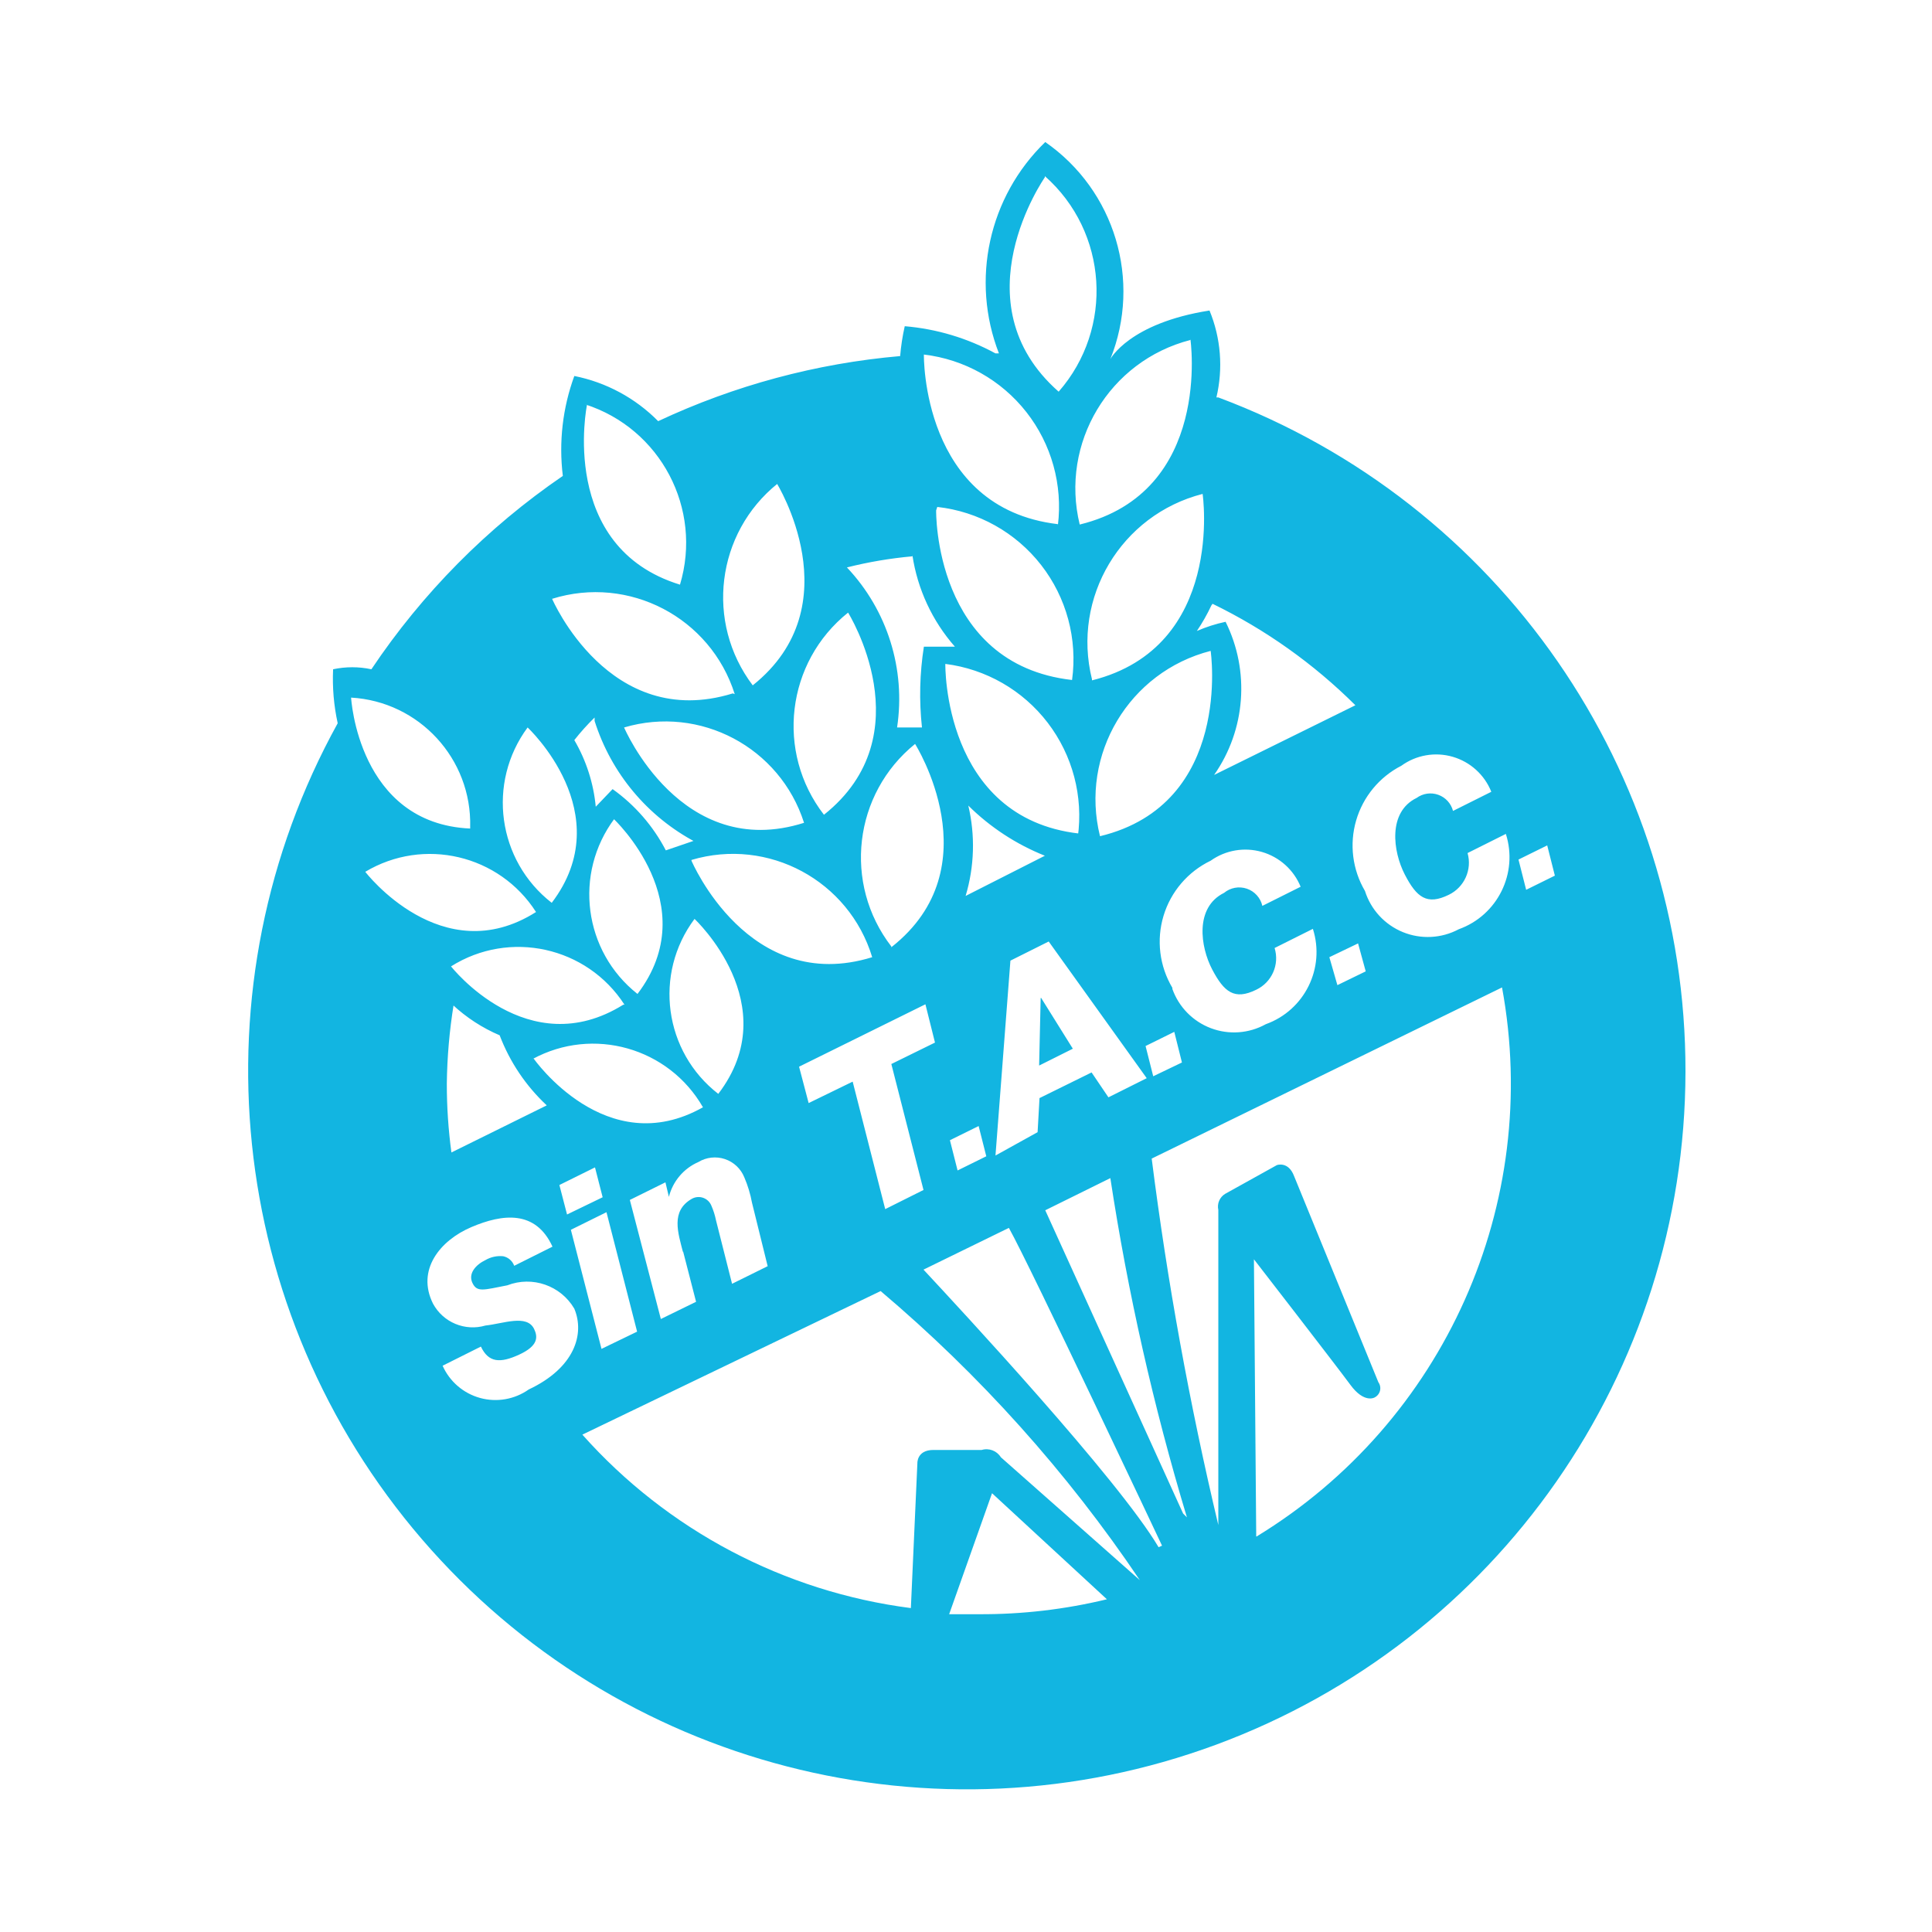
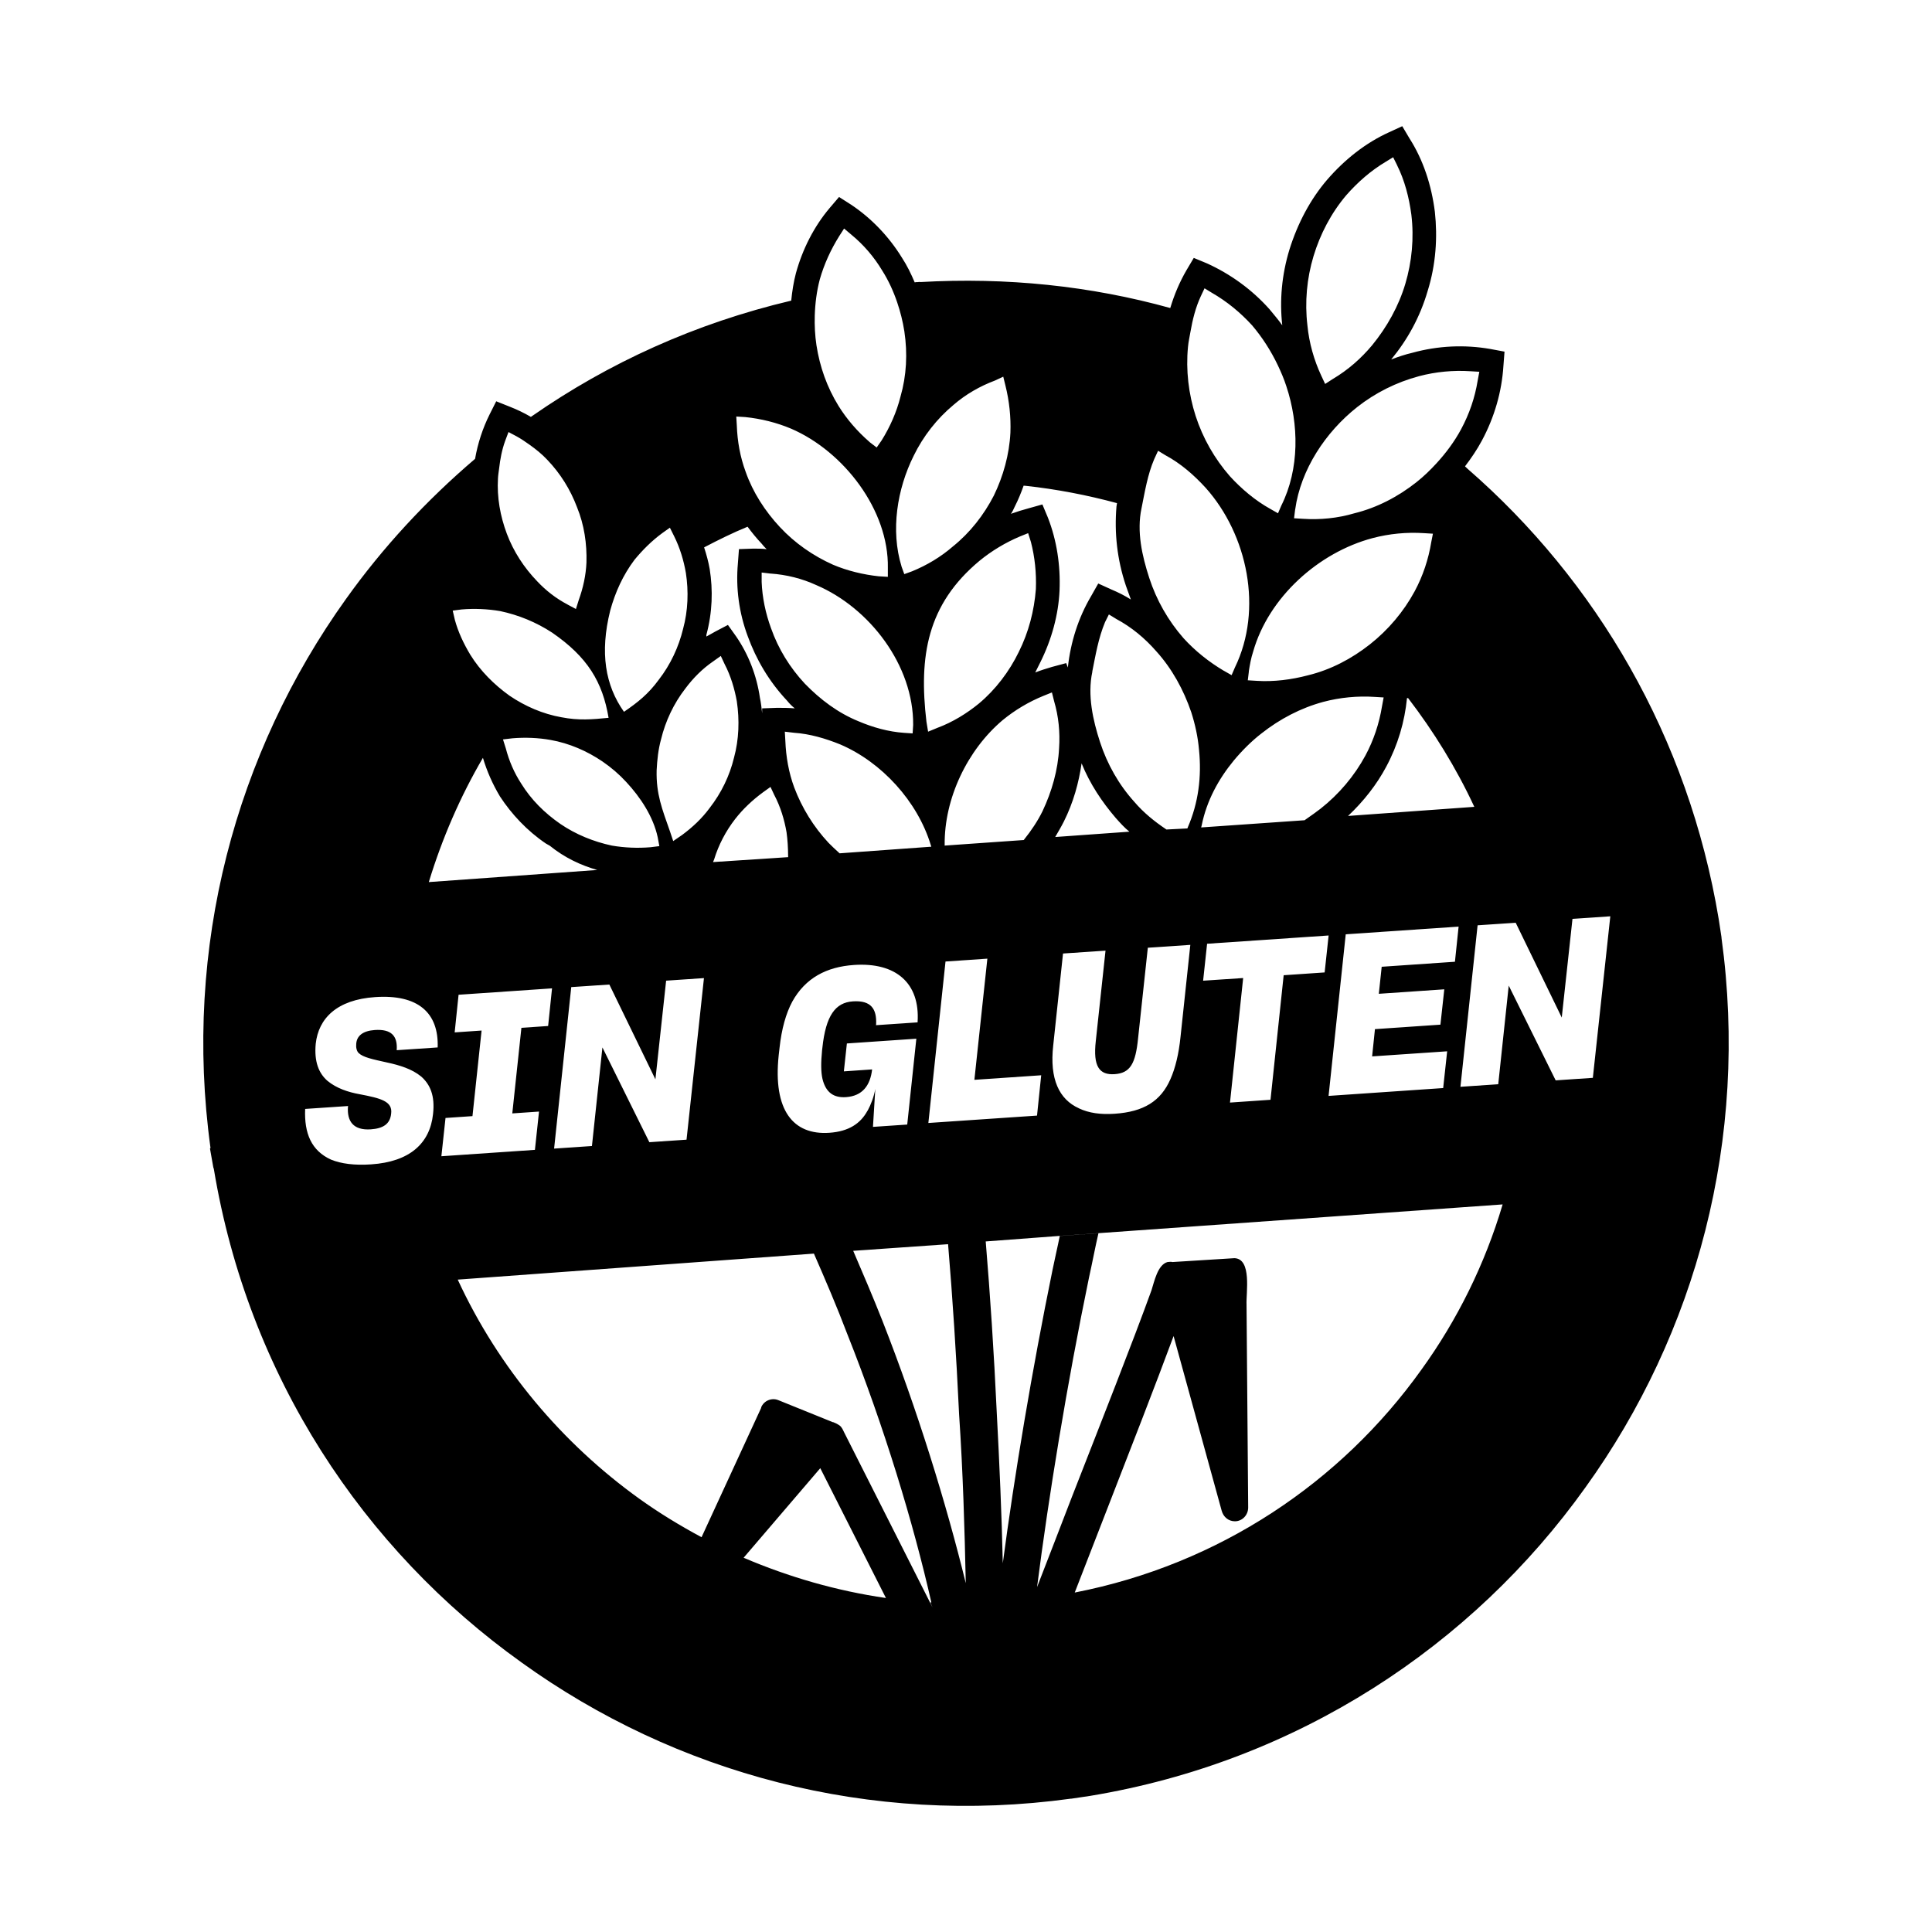
- <svg xmlns="http://www.w3.org/2000/svg" id="Layer_1" data-name="Layer 1" viewBox="0 0 50.46 50.46">
-   <defs>
-     <style>.cls-1{fill:#12b5e1;}</style>
-   </defs>
-   <polygon class="cls-1" points="27.19 26.06 27.18 26.07 27.14 27.83 28.02 27.39 27.19 26.06" />
-   <path class="cls-1" d="M31.77,10.38a3.71,3.71,0,0,0-.18-2.27C29.49,8.44,29,9.38,29,9.38a4.75,4.75,0,0,0-1.7-5.67,5.11,5.11,0,0,0-1.21,5.52H26a6,6,0,0,0-2.37-.71,5.69,5.69,0,0,0-.12.78A18.7,18.7,0,0,0,17.19,11,4.24,4.24,0,0,0,15,9.82a5.61,5.61,0,0,0-.3,2.61,18.77,18.77,0,0,0-5,5.05,2.39,2.39,0,0,0-1,0,5.41,5.41,0,0,0,.12,1.41,18.77,18.77,0,1,0,23-8.51ZM36.6,20a1.55,1.55,0,0,1,2.35.68l-1,.5a.61.61,0,0,0-.95-.34c-.76.37-.62,1.4-.31,2s.58.81,1.15.53a.93.93,0,0,0,.49-1.09l1-.5a2,2,0,0,1-1.23,2.49,1.72,1.72,0,0,1-2.45-1A2.34,2.34,0,0,1,36.6,20Zm-.93,5.37-.74.36L34.72,25l.75-.36Zm-4-9.6a13.9,13.9,0,0,1,3.73,2.65l-3.69,1.82a3.93,3.93,0,0,0,.3-4,3.91,3.91,0,0,0-.75.24A5,5,0,0,0,31.64,15.81Zm-3.49,6c-3.56-.41-3.49-4.43-3.49-4.43A4,4,0,0,1,28.15,21.86Zm-3.7-8.53A4,4,0,0,1,28,17.76C24.38,17.35,24.45,13.33,24.45,13.33Zm.74,10.16a4.56,4.56,0,0,0,.07-2.36,6,6,0,0,0,2,1.31Zm.54,6.8-.75.37-.2-.79.75-.37Zm.63-5.11,1-.5,2.56,3.57-1,.5-.44-.65-1.36.67-.05.89L26,30.18ZM31.62,17s.59,4-2.89,4.84A4,4,0,0,1,31.62,17Zm-1.7,10.32.75-.37.2.8-.75.36Zm.7-1.52a2.35,2.35,0,0,1,1-3.32,1.56,1.56,0,0,1,2.35.68l-1,.5a.62.62,0,0,0-1-.34c-.77.38-.62,1.41-.31,2s.58.81,1.15.53a.91.91,0,0,0,.48-1.09l1-.5a2,2,0,0,1-1.23,2.49A1.71,1.71,0,0,1,30.62,25.83Zm-2.1-8.06a4,4,0,0,1,2.89-4.84S32,16.9,28.52,17.77Zm2.57-8.89s.59,4-2.89,4.85A4,4,0,0,1,31.09,8.88Zm-3.8-4.25a4,4,0,0,1,.36,5.63C25,7.9,27.29,4.63,27.29,4.63Zm.34,9.09c-3.57-.42-3.5-4.43-3.5-4.43A4,4,0,0,1,27.63,13.72Zm-3.8.81a4.67,4.67,0,0,0,1.11,2.39l-.81,0A8,8,0,0,0,24.08,19l-.65,0a5,5,0,0,0-1.31-4.18A11,11,0,0,1,23.83,14.53Zm.29,16.58-1,.5-.85-3.33-1.15.56-.25-.95,3.3-1.63.25,1-1.14.56Zm-6.28,1.6L18.18,34l-.92.45-.81-3.11.93-.46.09.38h0a1.35,1.35,0,0,1,.77-.91.83.83,0,0,1,1.2.4,3.08,3.08,0,0,1,.2.66l.41,1.66-.93.46-.42-1.66a1.89,1.89,0,0,0-.12-.38.36.36,0,0,0-.51-.18C17.51,31.63,17.71,32.2,17.84,32.71ZM21,21.49C17.79,22.51,16.3,19,16.3,19A3.8,3.8,0,0,1,21,21.49ZM22.15,16s2,3.19-.63,5.28A3.79,3.79,0,0,1,22.15,16Zm-4,5.95-.76.26A4.53,4.53,0,0,0,16,20.61l-.44.46A4.24,4.24,0,0,0,15,19.33a6,6,0,0,1,.53-.59l0,.09A5.43,5.43,0,0,0,18.18,22Zm-2.13-.57s2.41,2.24.63,4.58A3.31,3.31,0,0,1,16.05,21.38Zm.26,4.86c-2.5,1.56-4.5-1-4.5-1A3.3,3.3,0,0,1,16.31,26.24Zm-4.46,0a4.24,4.24,0,0,0,1.23.8,4.87,4.87,0,0,0,1.23,1.83l-2.49,1.23a13.38,13.38,0,0,1-.12-1.8A14,14,0,0,1,11.85,26.23Zm2.09,1.42a3.31,3.31,0,0,1,4.45,1.26C15.83,30.35,13.94,27.65,13.94,27.65ZM18.14,24s2.4,2.24.62,4.57A3.29,3.29,0,0,1,18.14,24Zm-2.6,6.49.2.78-.93.45-.2-.77Zm.3,1.17.8,3.12-.93.45-.8-3.11Zm2.22-9.2A3.8,3.8,0,0,1,22.78,25C19.55,26,18.06,22.48,18.06,22.48Zm5.22,2.26a3.81,3.81,0,0,1,.62-5.29S25.94,22.65,23.28,24.74Zm-3-12.11s2,3.2-.62,5.29A3.81,3.81,0,0,1,20.31,12.63Zm-5-2.05a3.8,3.8,0,0,1,2.48,4.71C14.57,14.29,15.33,10.58,15.33,10.58Zm3.86,7.55c-3.23,1-4.72-2.47-4.72-2.47A3.81,3.81,0,0,1,19.19,18.13ZM13.78,19s2.41,2.24.63,4.58A3.31,3.31,0,0,1,13.78,19Zm-1.5,2.64c-2.93-.13-3.11-3.42-3.11-3.42A3.3,3.3,0,0,1,12.28,21.6ZM9.54,22.77A3.29,3.29,0,0,1,14,23.82C11.54,25.38,9.54,22.77,9.54,22.77Zm4.27,13.52a1.51,1.51,0,0,1-2.25-.62l1-.5c.2.42.5.44,1,.21s.49-.46.39-.67c-.19-.39-.8-.14-1.27-.09a1.18,1.18,0,0,1-1.37-.57c-.44-.88.18-1.65,1-2s1.68-.45,2.12.51l-1,.5a.39.39,0,0,0-.29-.25.77.77,0,0,0-.46.1c-.25.12-.46.35-.34.6s.29.18.91.06a1.43,1.43,0,0,1,1.75.61C15.28,34.85,15,35.73,13.81,36.29Zm11.76,5.87-.78,0L25.91,39l3,2.77A13.91,13.91,0,0,1,25.57,42.16Zm.57-4.1a.44.44,0,0,0-.5-.19l-1.26,0c-.44,0-.42.35-.42.35L23.79,42a13.86,13.86,0,0,1-8.58-4.53L23,33.72a36.85,36.85,0,0,1,6.77,7.55Zm4.12,2.35c-1.06-1.79-5.21-6.25-6.14-7.25l2.23-1.09c.56,1,4,8.3,4,8.3Zm.64-.88-3.6-7.92L29,30.77a64.24,64.24,0,0,0,2,8.86Zm1.91.6-.06-7.24s2.16,2.79,2.52,3.28.63.33.63.33a.27.27,0,0,0,.1-.4l-2.2-5.38c-.15-.4-.45-.29-.45-.29L32,31.18a.39.39,0,0,0-.18.42v8.23a90.47,90.47,0,0,1-1.74-9.57l9.15-4.47a13.85,13.85,0,0,1-6.41,14.34Zm6.85-17.68.75-.37.2.79-.75.37Z" />
+ <svg xmlns="http://www.w3.org/2000/svg" version="1.1" id="stroke_1_x2C_6" x="0px" y="0px" viewBox="0 0 50.46 50.46" enable-background="new 0 0 50.46 50.46" xml:space="preserve">
+   <path d="M44.962,24.495V24.48l-0.073-0.477c-0.791-4.755-3.198-8.836-6.563-11.763l0,0c0,0-0.032-0.032-0.063-0.06  c0.165-0.216,0.315-0.438,0.44-0.671c0.333-0.62,0.521-1.285,0.563-1.949l0.029-0.376L38.92,9.114  c-0.664-0.115-1.357-0.087-2.036,0.101c-0.188,0.044-0.361,0.102-0.549,0.174c0.418-0.506,0.751-1.098,0.953-1.791  c0.216-0.693,0.26-1.4,0.188-2.064c-0.087-0.693-0.303-1.357-0.664-1.921l-0.188-0.317l-0.346,0.159  c-0.607,0.275-1.155,0.707-1.618,1.242c-0.433,0.506-0.765,1.127-0.982,1.82c-0.202,0.664-0.26,1.329-0.188,1.979  c-0.101-0.144-0.216-0.275-0.332-0.418c-0.462-0.519-1.026-0.923-1.632-1.198l-0.347-0.144l-0.188,0.317  c-0.182,0.312-0.322,0.645-0.426,0.992c-2.081-0.578-4.273-0.807-6.534-0.678L24.03,7.362l-0.066,0.006  c-0.018,0.001-0.035,0-0.053,0.001c0,0.001,0.001,0.002,0.001,0.004L23.89,7.375c-0.095-0.225-0.201-0.442-0.331-0.641  c-0.346-0.563-0.808-1.04-1.328-1.387l-0.317-0.202l-0.246,0.289c-0.404,0.477-0.707,1.07-0.881,1.704  c-0.06,0.228-0.097,0.469-0.122,0.714c-2.499,0.59-4.768,1.623-6.767,3.014l-0.001,0c0,0-0.005,0.004-0.007,0.005  c-0.005,0.003-0.01,0.007-0.015,0.01c0,0,0.001,0.001,0.001,0.001c-0.002,0.002-0.006,0.005-0.009,0.007  c-0.177-0.103-0.359-0.191-0.546-0.264l-0.361-0.144l-0.174,0.346c-0.177,0.355-0.307,0.748-0.378,1.157  c-1.268,1.081-2.406,2.307-3.372,3.661c-2.874,4.014-4.26,9.083-3.538,14.338l-0.014,0.014l0.087,0.491l0.014,0.043  c0.895,5.399,3.898,9.934,8.043,12.894c4.014,2.888,9.083,4.274,14.338,3.553h0.014l0.491-0.073  c5.415-0.895,9.978-3.913,12.938-8.057C44.298,34.834,45.683,29.75,44.962,24.495z M37.722,25.839l-0.101,0.923l-1.71,0.117  l-0.074,0.712l1.96-0.133l-0.104,0.96l-2.994,0.205l0.001-0.003l0.448-4.218l2.948-0.201l-0.096,0.918l-1.913,0.131l-0.075,0.706  L37.722,25.839z M31.423,25.614l0.104-0.965l3.174-0.216l-0.104,0.965l-1.07,0.073l-0.344,3.253l-1.058,0.073l0.344-3.253  L31.423,25.614z M32.616,17.536c0.028-0.174,0.057-0.347,0.115-0.521c0.404-1.416,1.704-2.585,3.119-2.961  c0.434-0.115,0.895-0.159,1.343-0.129l0.232,0.014l-0.043,0.218c-0.073,0.447-0.216,0.881-0.433,1.285  c-0.289,0.535-0.693,1.011-1.169,1.387c-0.477,0.376-1.024,0.664-1.616,0.808c-0.434,0.115-0.895,0.174-1.343,0.145l-0.231-0.014  l0.028-0.231L32.616,17.536z M32.948,19.155c0.477-0.376,1.024-0.664,1.616-0.824c0.434-0.115,0.895-0.159,1.343-0.129l0.231,0.014  l-0.043,0.232c-0.073,0.447-0.216,0.881-0.433,1.285c-0.289,0.535-0.693,1.011-1.17,1.387c-0.115,0.09-0.245,0.18-0.373,0.27  c-0.006,0.004-0.011,0.008-0.017,0.012c-0.01,0.007-0.019,0.014-0.029,0.021l-2.7,0.188l-0.001-0.003l0.003-0.011l0.003-0.01  l0.009-0.036c0.129-0.635,0.434-1.198,0.838-1.689C32.442,19.602,32.688,19.356,32.948,19.155z M35.208,21.311  c0.412-0.387,0.754-0.828,0.997-1.285c0.305-0.568,0.482-1.174,0.543-1.793h0.029c0.663,0.865,1.254,1.817,1.729,2.84L35.208,21.311  z M37.063,9.825c0.434-0.115,0.895-0.159,1.343-0.129l0.231,0.014L38.594,9.94c-0.073,0.448-0.216,0.866-0.433,1.271  c-0.174,0.323-0.395,0.62-0.644,0.891c-0.163,0.178-0.337,0.346-0.526,0.495c-0.477,0.376-1.026,0.664-1.618,0.809  c-0.434,0.129-0.895,0.174-1.343,0.144l-0.232-0.014l0.029-0.232l0.001,0.001c0.144-1.04,0.793-2.021,1.617-2.671  c0,0,0.001-0.001,0.001-0.001C35.923,10.257,36.471,9.984,37.063,9.825z M34.306,6.692c0.174-0.578,0.462-1.127,0.852-1.589  c0.303-0.346,0.649-0.649,1.04-0.881l0.188-0.115l0.101,0.202l-0.001,0c0.202,0.404,0.317,0.852,0.376,1.3  c0.073,0.606,0.014,1.228-0.158,1.805c-0.172,0.578-0.477,1.127-0.866,1.602c-0.289,0.347-0.635,0.65-1.026,0.881l-0.202,0.131  L34.508,9.81c-0.188-0.404-0.317-0.852-0.361-1.313C34.075,7.891,34.132,7.269,34.306,6.692z M31.028,9.059  c0.012-0.133,0.042-0.261,0.064-0.391c0.056-0.321,0.134-0.635,0.267-0.923L31.46,7.53l0.188,0.115  c0.404,0.232,0.751,0.521,1.054,0.852c0.273,0.322,0.496,0.673,0.672,1.043c0.084,0.177,0.162,0.358,0.222,0.545  c0.332,0.996,0.346,2.165-0.13,3.119l-0.087,0.202l-0.202-0.115c-0.39-0.216-0.751-0.521-1.054-0.852  c-0.404-0.462-0.707-0.996-0.895-1.574C31.042,10.287,30.969,9.667,31.028,9.059z M29.814,13.276  c0.087-0.434,0.159-0.881,0.332-1.285l0.101-0.218l0.188,0.115c0.404,0.216,0.751,0.521,1.054,0.852  c1.097,1.228,1.502,3.177,0.765,4.692l-0.087,0.202l-0.202-0.115v0.001c-0.39-0.231-0.751-0.519-1.054-0.852  c-0.404-0.462-0.707-0.996-0.895-1.574S29.685,13.882,29.814,13.276z M27.508,27.305l0.256-2.401l1.11-0.075l-0.254,2.36  c-0.076,0.671,0.096,0.892,0.491,0.866c0.407-0.027,0.548-0.271,0.614-0.942l0.254-2.36l1.11-0.075l-0.256,2.401  c-0.045,0.447-0.137,0.821-0.263,1.105c-0.253,0.578-0.701,0.854-1.457,0.905c-0.367,0.025-0.673-0.018-0.933-0.141v-0.001  C27.662,28.714,27.409,28.182,27.508,27.305z M22.273,26.154c-0.453,0.031-0.705,0.369-0.794,1.211l-0.008,0.065  c-0.031,0.317-0.032,0.563,0.01,0.747c0.089,0.368,0.303,0.499,0.616,0.478c0.43-0.03,0.633-0.306,0.681-0.724l-0.738,0.051  l0.079-0.729l1.814-0.124l-0.238,2.242l-0.895,0.061l0.061-0.991c-0.038,0.212-0.113,0.405-0.201,0.569h-0.003  c-0.181,0.334-0.488,0.541-0.995,0.576c-0.948,0.065-1.476-0.588-1.324-2.024l0.022-0.194c0.054-0.495,0.167-0.899,0.333-1.208  c0.343-0.619,0.896-0.908,1.611-0.957c1.1-0.075,1.726,0.478,1.662,1.487v0.012l-1.087,0.074l0.004-0.03  C22.899,26.357,22.756,26.121,22.273,26.154z M18.798,22.504l-0.175,0.012l0.005-0.012l0.024-0.059  c0.115-0.376,0.303-0.737,0.549-1.054c0.202-0.26,0.448-0.491,0.721-0.693l0.202-0.145l0.101,0.216l0.001,0.001  c0.159,0.303,0.26,0.636,0.317,0.967c0.027,0.195,0.04,0.404,0.041,0.626c0,0.004,0.001,0.008,0.001,0.012  c0,0.004,0.001,0.007,0.001,0.012l-1.537,0.101l-0.209,0.015c0,0,0,0.001-0.001,0.001v-0.001l0.001,0c0-0.001,0-0.001,0.001-0.001  L18.798,22.504z M21.928,22.287c-0.002-0.002-0.004-0.004-0.006-0.006c-0.005-0.004-0.009-0.009-0.014-0.013  c-0.094-0.083-0.188-0.175-0.269-0.256c-0.39-0.418-0.693-0.909-0.895-1.444c-0.145-0.39-0.216-0.808-0.232-1.212l-0.014-0.246  l0.246,0.029h0.001c0.404,0.028,0.808,0.145,1.198,0.303c1.083,0.462,2.022,1.488,2.367,2.629l0.008,0.024l0.002,0.006l0.004,0.013  L21.928,22.287z M21.02,17.855c-0.39-0.418-0.693-0.909-0.881-1.444c-0.144-0.39-0.231-0.809-0.246-1.212v-0.246l0.232,0.028v-0.001  c0.418,0.029,0.824,0.131,1.198,0.303c1.386,0.592,2.541,2.094,2.527,3.654l-0.014,0.218l-0.216-0.014  c-0.418-0.028-0.824-0.144-1.198-0.303C21.887,18.62,21.426,18.273,21.02,17.855z M25.583,14.647  c0.317-0.26,0.679-0.477,1.054-0.635l0.216-0.087l0.073,0.232c0.101,0.39,0.145,0.808,0.129,1.228  c-0.043,0.563-0.188,1.127-0.448,1.646c-0.245,0.505-0.606,0.982-1.039,1.343c-0.317,0.26-0.693,0.491-1.083,0.635L24.24,19.11  l-0.043-0.26C23.995,17.145,24.211,15.789,25.583,14.647z M24.695,25.112v0.001l1.093-0.075l-0.339,3.165l1.745-0.119l-0.109,1.053  l-2.838,0.193L24.695,25.112z M26.754,21.919c-0.004,0.005-0.008,0.011-0.012,0.016c-0.001,0.002-0.002,0.004-0.004,0.005  l-2.066,0.145v-0.011v-0.003l0.001-0.001c0,0,0-0.001,0-0.001c-0.014-1.213,0.592-2.483,1.516-3.262  c0.317-0.26,0.679-0.477,1.069-0.635l0.216-0.087l0.058,0.231c0.115,0.39,0.158,0.809,0.129,1.228  c-0.028,0.563-0.188,1.127-0.434,1.646C27.103,21.442,26.935,21.694,26.754,21.919z M27.787,21.454  c0.246-0.492,0.39-1.012,0.462-1.517c0.216,0.535,0.535,1.011,0.895,1.43c0.113,0.127,0.228,0.255,0.354,0.355l-1.938,0.139  C27.633,21.734,27.717,21.594,27.787,21.454z M31.021,21.613c-0.001,0.003-0.002,0.006-0.003,0.01  c-0.002,0.005-0.003,0.01-0.005,0.014l-0.549,0.028c-0.002-0.001-0.003-0.002-0.005-0.003c-0.004-0.002-0.007-0.005-0.01-0.008  c-0.297-0.2-0.581-0.428-0.823-0.712c-0.404-0.447-0.707-0.982-0.895-1.559c-0.188-0.578-0.332-1.228-0.202-1.834v-0.014  c0.087-0.434,0.158-0.866,0.332-1.285l0.101-0.202l0.188,0.115l0.001,0.001c0.404,0.216,0.751,0.505,1.054,0.852  c0.404,0.448,0.707,0.996,0.909,1.588c0.101,0.317,0.174,0.65,0.202,0.982C31.387,20.285,31.301,20.97,31.021,21.613z   M26.504,13.231c0.092-0.181,0.166-0.363,0.231-0.546c0.021,0.001,0.04,0.003,0.056,0.004c0.803,0.087,1.606,0.242,2.383,0.452  c-0.004,0.03-0.011,0.06-0.014,0.09c-0.057,0.68,0.014,1.373,0.246,2.066c0.043,0.115,0.087,0.246,0.13,0.361  c-0.159-0.101-0.332-0.188-0.505-0.26l-0.347-0.158l-0.188,0.332c-0.332,0.563-0.534,1.198-0.606,1.862l-0.043-0.115l-0.376,0.101  c-0.144,0.043-0.289,0.087-0.433,0.144c0.043-0.087,0.087-0.174,0.13-0.26c0.303-0.606,0.477-1.256,0.505-1.877  c0.028-0.664-0.073-1.315-0.303-1.906l-0.145-0.346l-0.36,0.101c-0.159,0.043-0.304,0.087-0.462,0.144  C26.447,13.362,26.475,13.289,26.504,13.231z M24.904,10.575c0.317-0.275,0.693-0.491,1.083-0.636l0.216-0.101l0.057,0.232  c0.101,0.404,0.145,0.822,0.13,1.228c-0.029,0.578-0.188,1.141-0.433,1.646c-0.26,0.505-0.62,0.967-1.069,1.328  c-0.317,0.275-0.679,0.491-1.068,0.65l-0.202,0.073l-0.073-0.202h0.001c-0.289-0.939-0.115-2.022,0.317-2.888  C24.11,11.397,24.47,10.936,24.904,10.575z M21.411,7.298c0.115-0.404,0.289-0.78,0.505-1.127l0.13-0.202l0.188,0.159  c0.317,0.26,0.592,0.578,0.808,0.939c0.164,0.259,0.292,0.539,0.391,0.831c0.083,0.246,0.147,0.499,0.187,0.757  c0.087,0.578,0.057,1.155-0.101,1.704c-0.101,0.404-0.275,0.794-0.491,1.141l-0.131,0.188l-0.188-0.144l0.001-0.001  c-0.317-0.275-0.592-0.592-0.808-0.939c-0.303-0.491-0.491-1.024-0.578-1.588c-0.039-0.257-0.051-0.517-0.044-0.775  C21.29,7.921,21.331,7.603,21.411,7.298z M19.463,10.893c0.418,0.043,0.824,0.145,1.199,0.303c1.372,0.592,2.555,2.123,2.527,3.639  v0.231l-0.231-0.014h-0.004c-0.404-0.043-0.824-0.144-1.198-0.303c-0.519-0.232-0.996-0.563-1.386-0.982  c-0.39-0.418-0.707-0.909-0.895-1.444c-0.144-0.39-0.216-0.794-0.231-1.212l-0.014-0.232L19.463,10.893z M18.408,14.287  c0.358-0.187,0.731-0.372,1.117-0.53c0.113,0.152,0.234,0.301,0.367,0.442c0.044,0.057,0.087,0.101,0.131,0.144  c-0.115-0.014-0.232-0.014-0.347-0.014L19.3,14.342l-0.028,0.376c-0.057,0.636,0.028,1.286,0.26,1.906  c0.216,0.592,0.548,1.169,1.024,1.675c0.058,0.073,0.129,0.145,0.202,0.202c-0.159-0.014-0.317-0.014-0.462-0.014l-0.39,0.014v0.13  c-0.016-0.144-0.03-0.275-0.058-0.404c-0.086-0.592-0.303-1.14-0.62-1.602l-0.216-0.303l-0.332,0.174  c-0.071,0.043-0.159,0.087-0.231,0.129v-0.043c0.159-0.592,0.174-1.17,0.087-1.719c-0.034-0.195-0.086-0.382-0.146-0.567  L18.408,14.287z M18.624,17.276l0.202-0.144l0.101,0.216c0.159,0.303,0.26,0.65,0.317,0.967c0.073,0.491,0.057,0.996-0.073,1.473  c-0.115,0.477-0.332,0.923-0.635,1.313c-0.202,0.275-0.448,0.505-0.721,0.707l-0.232,0.159l-0.087-0.26v0.001  c-0.202-0.578-0.361-0.967-0.346-1.588c0.014-0.275,0.043-0.549,0.115-0.809c0.115-0.477,0.332-0.938,0.636-1.329  C18.105,17.708,18.35,17.463,18.624,17.276z M15.46,29.932l-0.001,0.001l0-0.001l-0.987,0.067l0.448-4.218l0.995-0.067l1.203,2.476  l0.28-2.577l0.988-0.067l-0.455,4.22l-0.971,0.066l-1.226-2.475l-0.274,2.576L15.46,29.932z M14.638,21.521  c-0.418-0.289-0.765-0.635-1.024-1.054c-0.188-0.289-0.317-0.592-0.404-0.923l-0.073-0.232l0.246-0.029  c0.332-0.028,0.679-0.014,0.996,0.043c0.491,0.087,0.953,0.289,1.357,0.563c0.231,0.159,0.433,0.332,0.62,0.535  c0.376,0.404,0.707,0.909,0.822,1.444l0.043,0.231l-0.231,0.029c-0.332,0.028-0.679,0.014-1.01-0.043  C15.504,21.983,15.042,21.796,14.638,21.521z M15.937,15.949v-0.001c0.131-0.477,0.332-0.925,0.636-1.329  c0.216-0.26,0.447-0.491,0.721-0.693l0.202-0.144l0.115,0.231c0.144,0.289,0.246,0.62,0.303,0.953  c0.073,0.477,0.057,0.982-0.073,1.458c-0.115,0.477-0.332,0.939-0.635,1.329c-0.275,0.376-0.549,0.592-0.909,0.838  C15.807,17.899,15.664,17.046,15.937,15.949z M13.006,12.497c0.004-0.088,0.019-0.175,0.03-0.262  c0.028-0.244,0.073-0.486,0.158-0.72l0.087-0.231l0.216,0.115c0.114,0.063,0.224,0.138,0.332,0.215  c0.165,0.117,0.323,0.244,0.462,0.392c0.346,0.361,0.606,0.78,0.78,1.242c0.188,0.462,0.26,0.953,0.246,1.444  c-0.014,0.332-0.087,0.664-0.202,0.982l-0.073,0.232l-0.216-0.115v-0.001c-0.303-0.159-0.563-0.361-0.794-0.606  c-0.347-0.36-0.62-0.78-0.794-1.242C13.064,13.478,12.977,12.987,13.006,12.497z M12.054,15.918  c0.332-0.029,0.679-0.014,1.011,0.043c0.477,0.101,0.938,0.289,1.357,0.563c0.923,0.636,1.315,1.285,1.473,2.224  c-0.433,0.043-0.78,0.073-1.228-0.014h-0.001c-0.491-0.087-0.953-0.289-1.357-0.563c-0.404-0.289-0.765-0.65-1.024-1.068  c-0.174-0.289-0.317-0.592-0.404-0.909l-0.057-0.246L12.054,15.918z M12.613,19.793c0.104,0.348,0.252,0.686,0.446,1.01  c0.303,0.462,0.707,0.896,1.198,1.228l0.101,0.057c0.393,0.317,0.817,0.513,1.241,0.634l-4.398,0.316l-0.001-0.001  C11.547,21.898,12.023,20.801,12.613,19.793z M10.361,27.429c0.027-0.37-0.137-0.557-0.574-0.527  c-0.313,0.022-0.469,0.154-0.483,0.36c-0.01,0.1,0.013,0.192,0.063,0.241c0.119,0.114,0.361,0.162,0.741,0.247  c0.332,0.071,0.654,0.171,0.89,0.365c0.236,0.206,0.367,0.501,0.312,0.983c-0.082,0.771-0.616,1.246-1.616,1.313  c-0.436,0.03-0.784-0.017-1.043-0.122H8.65c-0.518-0.233-0.707-0.688-0.68-1.326l1.123-0.076l-0.005,0.018  c-0.027,0.376,0.136,0.622,0.596,0.591c0.325-0.022,0.505-0.14,0.532-0.411c0.043-0.324-0.278-0.401-0.817-0.505  c-0.307-0.054-0.613-0.157-0.847-0.351c-0.224-0.196-0.35-0.496-0.306-0.966c0.071-0.664,0.552-1.154,1.553-1.221  c1.116-0.076,1.663,0.407,1.632,1.315L10.361,27.429z M11.636,29.199h0.001l0.703-0.048l0.238-2.235l-0.703,0.048l0.102-0.983  l2.441-0.167l-0.102,0.983l-0.698,0.048l-0.238,2.235l0.698-0.048l-0.107,1l-2.443,0.167L11.636,29.199z M19.422,40.685l2.002-2.339  l1.715,3.391C21.843,41.549,20.603,41.189,19.422,40.685z M22.045,37.406c-0.028-0.057-0.057-0.13-0.115-0.174  c-0.043-0.028-0.087-0.057-0.13-0.071l-0.028-0.014h-0.014l-1.43-0.578c-0.174-0.071-0.376,0.014-0.448,0.188v0.014l-1.557,3.378  c-0.563-0.303-1.111-0.635-1.632-1.01c-2.007-1.444-3.668-3.407-4.736-5.718l9.299-0.679l0.004,0  c0.301,0.688,0.602,1.391,0.874,2.107c0.962,2.418,1.727,4.945,2.193,7.003h-0.026l0.056,0.128c0,0.001,0,0.002,0.001,0.003  L22.045,37.406z M23.044,34.489c-0.244-0.616-0.501-1.219-0.76-1.82l2.477-0.173l0.001,0c0.115,1.368,0.215,2.894,0.288,4.448  c0.101,1.502,0.145,3.018,0.174,4.405C24.719,39.283,23.968,36.843,23.044,34.489z M37.123,35.775  c-2.094,2.93-5.27,5.082-9.053,5.819c0.269-0.696,0.552-1.424,0.835-2.15c0.635-1.632,1.271-3.264,1.747-4.549l1.256,4.563  c0.043,0.158,0.174,0.275,0.346,0.275c0.188,0,0.346-0.159,0.346-0.36l-0.043-5.3c-0.014-0.303,0.145-1.198-0.317-1.212  l-1.618,0.101c-0.043-0.014-0.087,0-0.129,0c-0.26,0.071-0.347,0.519-0.418,0.736c-0.491,1.357-1.285,3.365-2.08,5.401  c-0.303,0.794-0.62,1.602-0.909,2.353c0.303-2.367,0.78-5.3,1.357-8.087c0.087-0.39,0.159-0.78,0.246-1.155l-1.01,0.071  c-0.057,0.289-0.13,0.592-0.188,0.881c-0.535,2.614-0.996,5.371-1.3,7.667c-0.028-1.256-0.087-2.599-0.158-3.942  c-0.072-1.555-0.173-3.081-0.288-4.463l1.934-0.145l1.01-0.071l10.555-0.751l0.001,0.003C38.783,33.018,38.062,34.476,37.123,35.775  z M41.602,28.151l-0.971,0.066l-1.226-2.475l-0.274,2.576l0.001,0l-0.001,0.001l0-0.001l-0.987,0.067l0.448-4.218l0.995-0.067  l1.203,2.476l0.28-2.577l0.988-0.067L41.602,28.151z" />
</svg>
